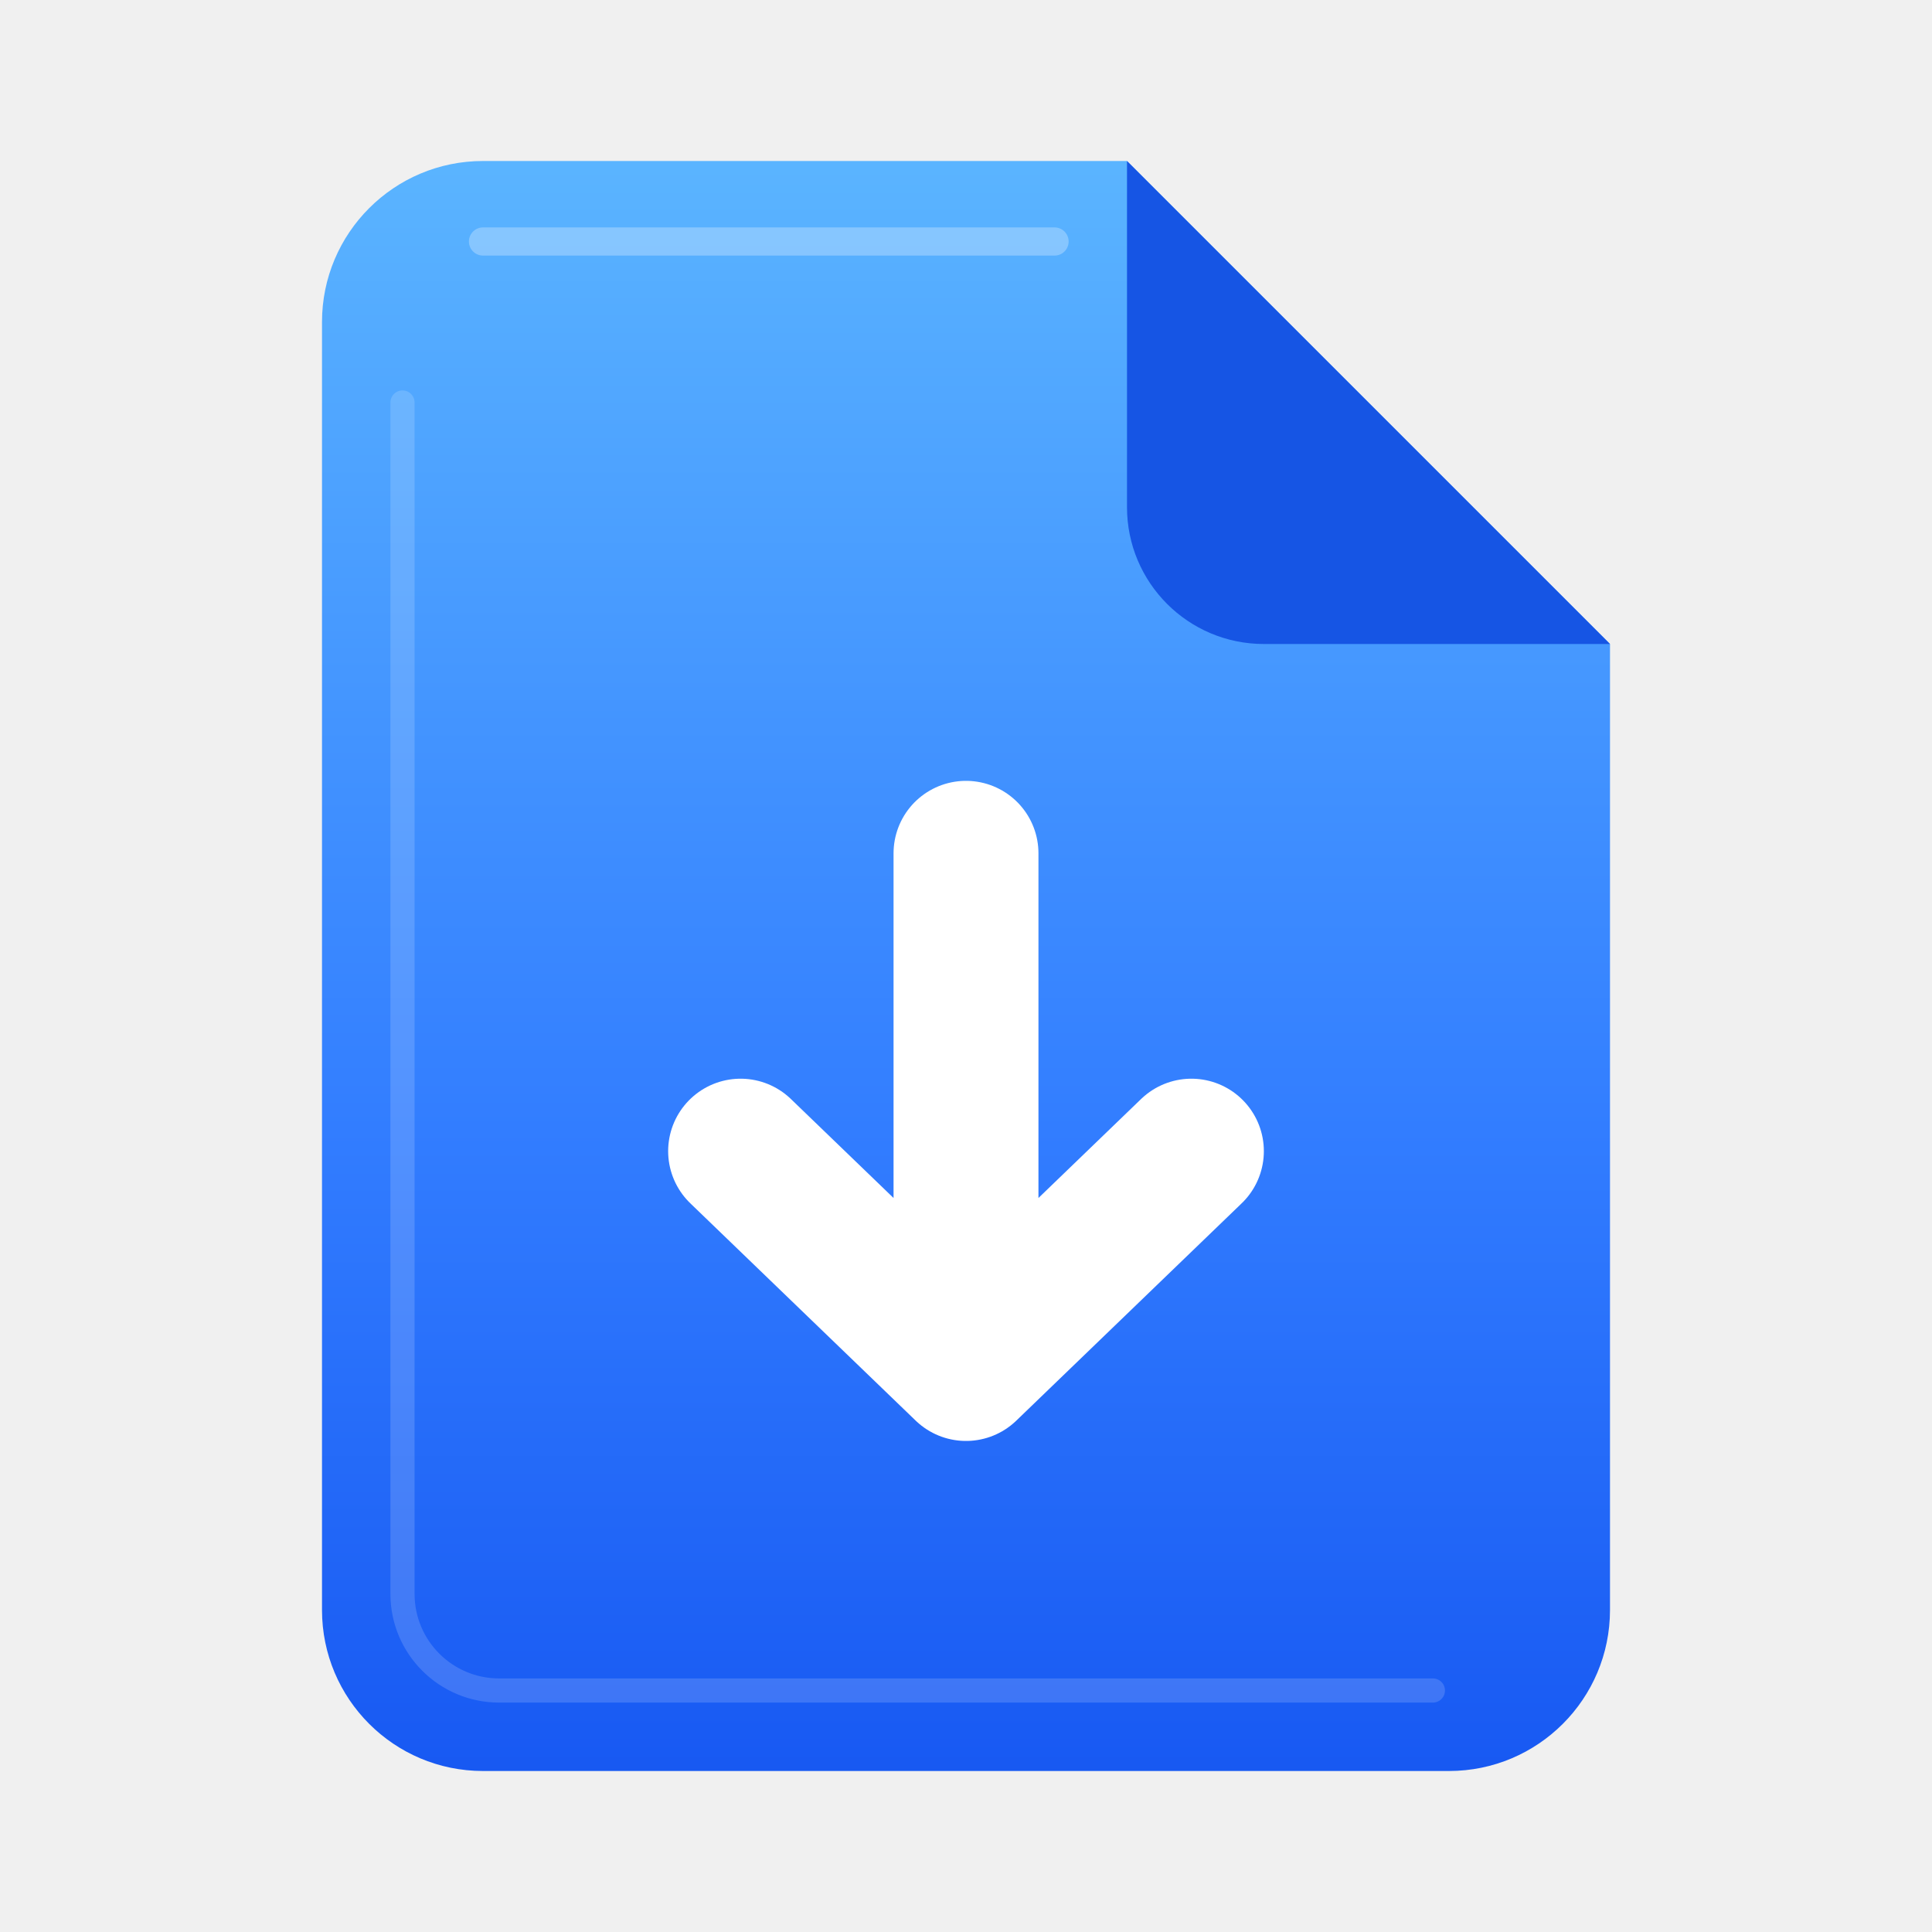
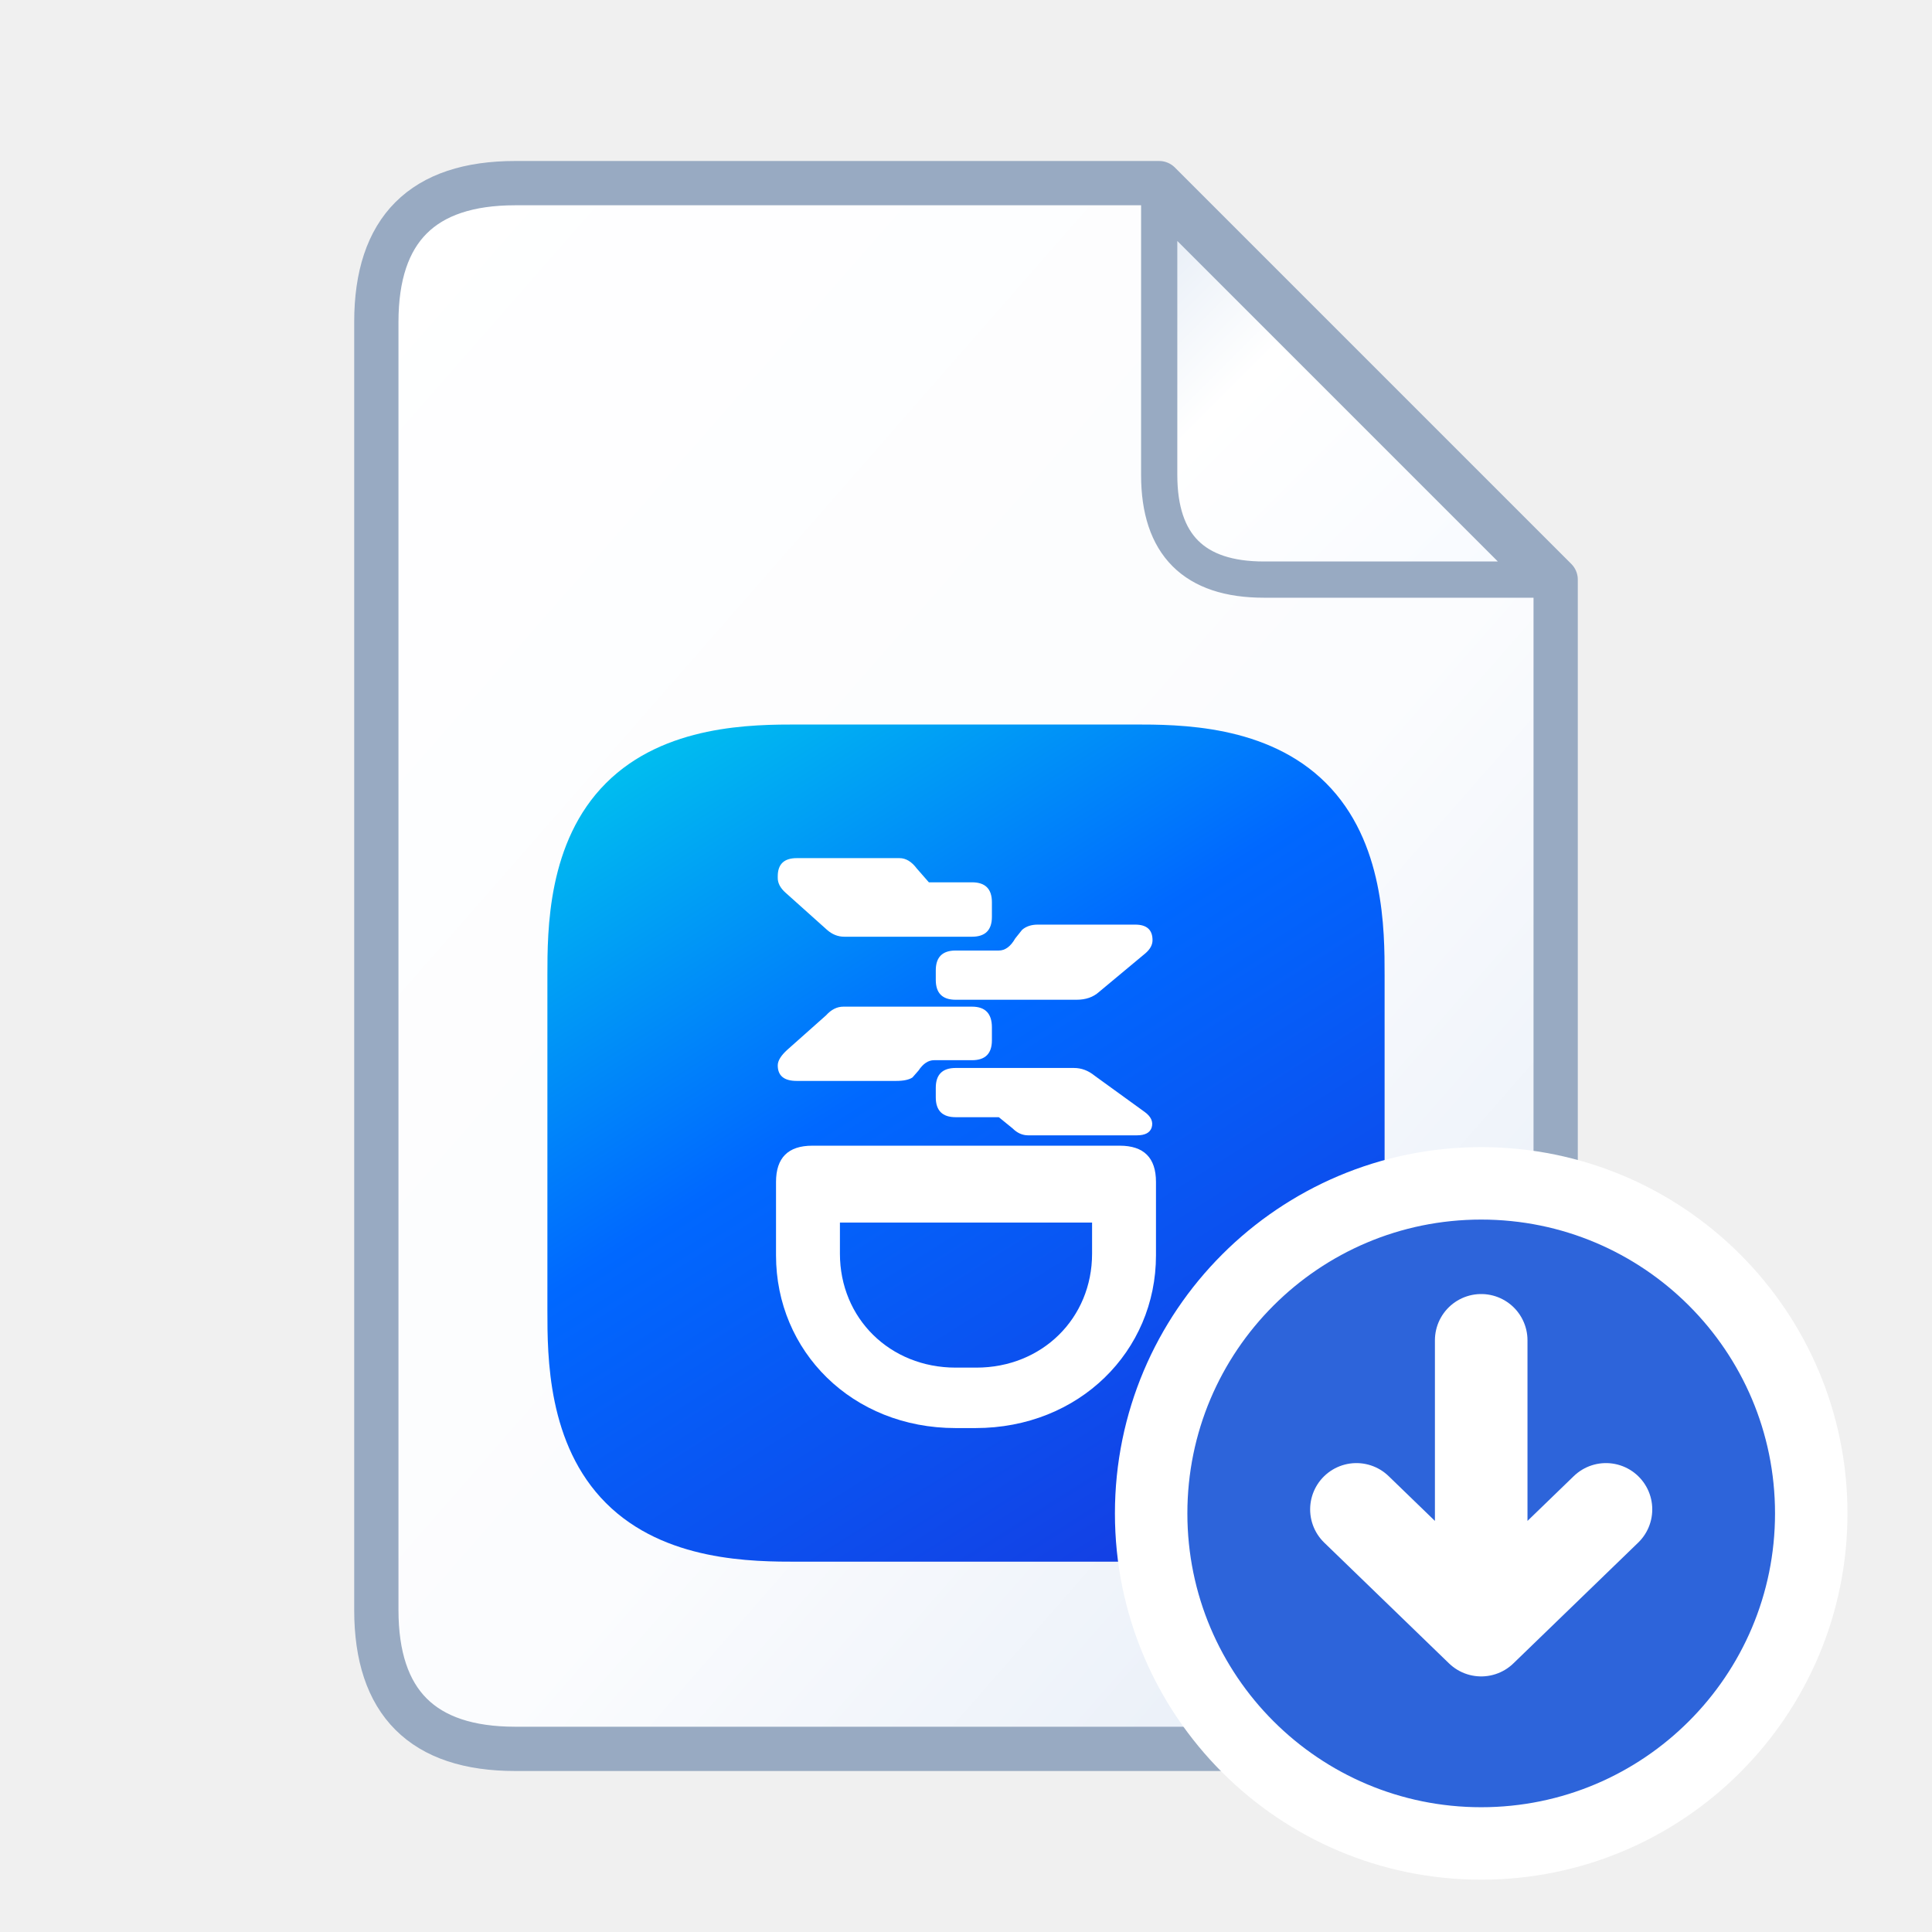
<svg xmlns="http://www.w3.org/2000/svg" width="24" height="24" viewBox="0 0 24 24" fill="none" stroke="#eceef3" stroke-width="1.5" stroke-linecap="round" stroke-linejoin="round">
  <defs>
-     <linearGradient id="sky" x2="0" y2="1">
-       <stop stop-color="#c1edff" />
-       <stop offset="1" stop-color="#85d3fb" />
+     <linearGradient id="archive-brand-blue" x1=".15" y1="0" x2=".78" y2="1">
+       <stop stop-color="#00beef" />
+       <stop offset=".42" stop-color="#0068ff" />
+       <stop offset="1" stop-color="#153de2" />
    </linearGradient>
-     <linearGradient id="blue" x2="0" y2="1">
-       <stop stop-color="#5bb5ff" />
-       <stop offset=".6" stop-color="#327dff" />
-       <stop offset="1" stop-color="#1758f2" />
+     <linearGradient id="archive-brand-paper" x1="0" y1="0" x2=".85" y2="1">
+       <stop stop-color="#fff" />
+       <stop offset=".62" stop-color="#fbfcfe" />
+       <stop offset="1" stop-color="#e6edf7" />
    </linearGradient>
-     <linearGradient id="amber-warning" x2="0" y2="1">
-       <stop stop-color="#ffc838" />
-       <stop offset="1" stop-color="#f88618" />
-     </linearGradient>
-     <linearGradient id="amber-conflict" x2="0" y2="1">
-       <stop stop-color="#fff0c8" />
-       <stop offset="1" stop-color="#ffd178" />
-     </linearGradient>
-     <linearGradient id="amber-archive" x2="0" y2="1">
-       <stop stop-color="#ffd353" />
-       <stop offset="1" stop-color="#ffaf30" />
-     </linearGradient>
-     <linearGradient id="amber-image" x2="0" y2="1">
-       <stop stop-color="#ffe5b4" />
-       <stop offset="1" stop-color="#ffd188" />
+     <linearGradient id="archive-brand-fold" x1="0" y1="0" x2="1" y2="1">
+       <stop stop-color="#e3ebf5" />
+       <stop offset=".35" stop-color="#fff" />
+       <stop offset="1" stop-color="#f7faff" />
    </linearGradient>
  </defs>
-   <path fill="url(#blue)" stroke="none" d="M6 2h8l6 6v12a2 2 0 0 1-2 2H6a2 2 0 0 1-2-2V4a2 2 0 0 1 2-2Z" />
-   <path fill="#1655e4" stroke="none" d="M14 2v4.3A1.7 1.7 0 0 0 15.7 8H20Z" />
-   <path d="M5 5v14.8A1.2 1.2 0 0 0 6.2 21h11.6" stroke="white" stroke-opacity=".16" stroke-width=".3" />
-   <path d="M6 3h7.1" stroke="white" stroke-opacity=".28" stroke-width=".35" />
-   <path stroke="white" stroke-width="1.8" d="M12 10.6v6.4m-2.8-2.7 2.8 2.7 2.8-2.7" />
+   <path fill="url(#archive-brand-paper)" stroke="#98aac2" stroke-width=".55" d="M6.4 2.275H14.4L19.325 7.2V20.4Q19.325 21.725 18 21.725H6.4Q4.675 21.725 4.675 20V4Q4.675 2.275 6.4 2.275Z" />
+   <path fill="url(#archive-brand-fold)" stroke="#98aac2" stroke-width=".45" d="M14.4 2.45V5.9Q14.4 7.2 15.7 7.2H19.15Z" />
+   <path d="M9.92 9H14.08C14.648 9 15.744 9 16.472 9.728C17.2 10.456 17.2 11.552 17.2 12.12V16.28C17.2 16.848 17.2 17.944 16.472 18.672C15.744 19.4 14.648 19.4 14.08 19.4H9.92C9.352 19.4 8.256 19.4 7.528 18.672C6.8 17.944 6.8 16.848 6.8 16.28V12.12C6.8 11.552 6.8 10.456 7.528 9.728C8.256 9 9.352 9 9.92 9Z" fill="url(#archive-brand-blue)" stroke="none" />
+   <g fill="#fff" stroke="none" transform="translate(9.64 10.66) scale(0.01072727) translate(-407 -325)">
+     <path d="M431 325H550Q561 325 570 337L584 353H634Q657 353 657 376V393Q657 416 634 416H486Q475 416 466 408L418 365Q409 357 409 348V346Q409 325 431 325Z" fill-rule="evenodd" />
+     <path d="M615 432H665Q676 432 684 418L692 408Q699 402 710 402H823Q843 402 843 420Q843 428 835 435L781 480Q771 489 755 489H615Q592 489 592 466V455Q592 432 615 432Z" fill-rule="evenodd" />
+     <path d="M485 497H634Q657 497 657 521V536Q657 559 634 559H590Q580 559 572 571L565 579Q559 583 546 583H431Q409 583 409 565Q409 557 420 547L465 507Q474 497 485 497Z" fill-rule="evenodd" />
+     <path d="M615 568H752Q765 568 776 577L834 619Q845 627 842 637Q839 646 825 646H699Q689 646 681 638L665 625H615Q592 625 592 602V591Q592 568 615 568Z" fill-rule="evenodd" />
+     <path d="M449 658H805Q847 658 847 700V785C847 896 758 985 638 985H615C495 985 407 896 407 785V700Q407 658 449 658Z M481 747H773V783C773 858 715 915 639 915H615C539 915 481 858 481 783Z" fill-rule="evenodd" />
+   </g>
+   <circle cx="18.4" cy="18.8" r="4.1" fill="#2d64da" stroke="#fff" stroke-width=".9" />
+   <path d="M18.4 16.65v3.6m-1.55-1.5 1.55 1.5 1.55-1.5" fill="none" stroke="#fff" stroke-width="1.15" />
</svg>
